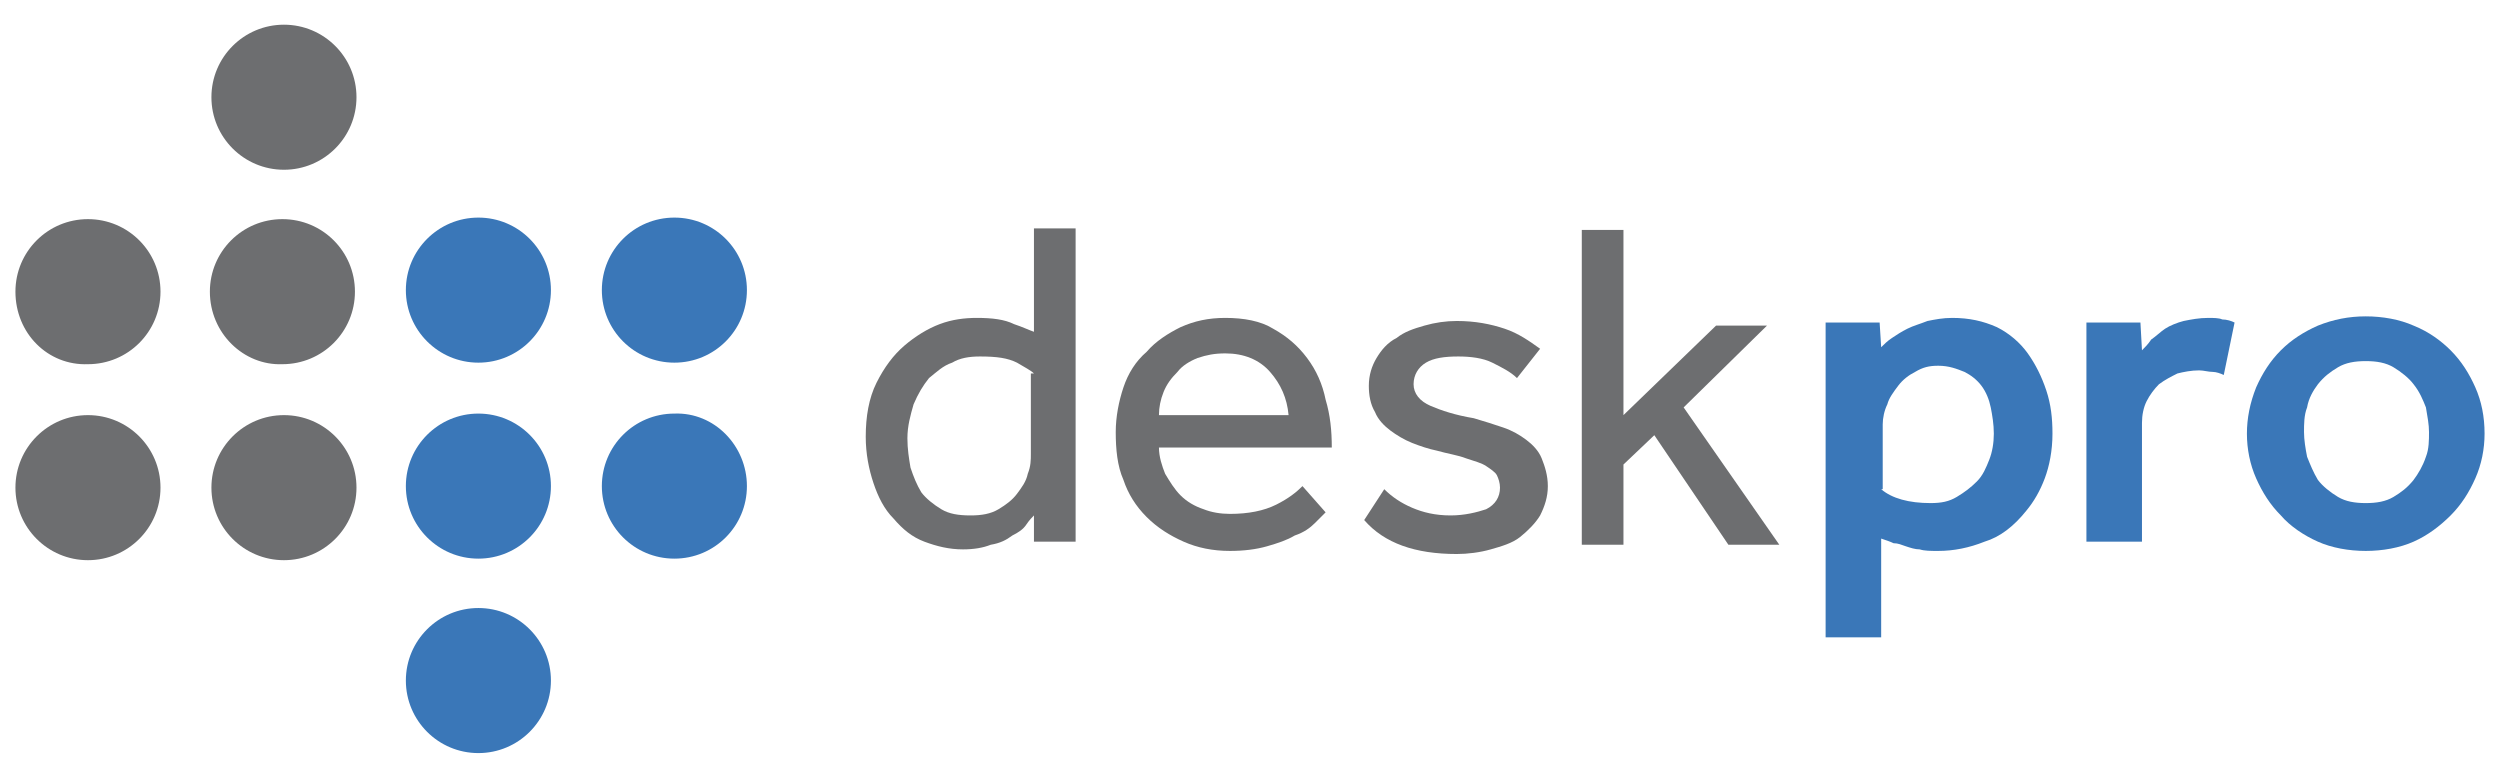
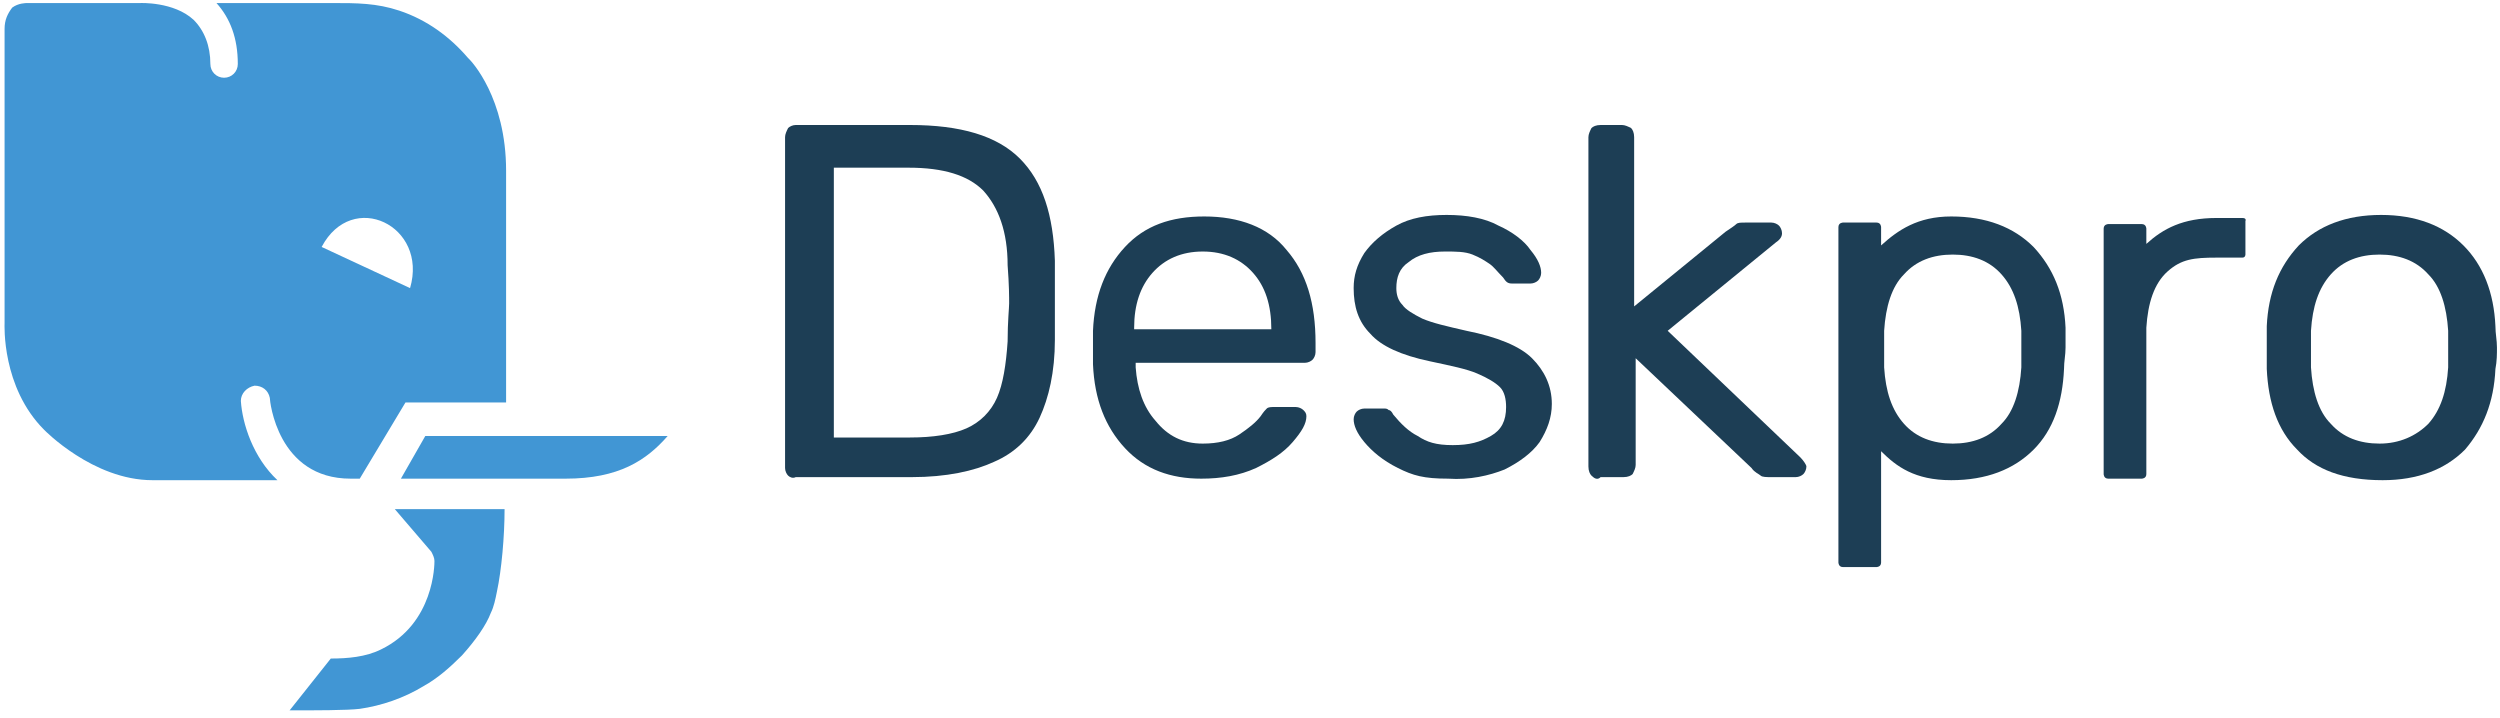
- <svg xmlns="http://www.w3.org/2000/svg" version="1.1" viewBox="0 0 162 50" enable-background="new 0 0 162 50">
+ <svg xmlns="http://www.w3.org/2000/svg" version="1.1" id="Layer_1" x="0px" y="0px" viewBox="0 0 164 47.1" style="enable-background:new 0 0 164 47.1;" xml:space="preserve">
+   <style type="text/css">
+ 	.st0{fill:#4196D4;}
+ 	.st1{fill:#1D3E55;}
+ </style>
  <g>
-     <circle fill="#6d6e70" cx="18.4" cy="6.3" r="4.7" />
-     <path fill="#6d6e70" d="M1,18.9c0-2.6,2.1-4.7,4.7-4.7c2.6,0,4.7,2.1,4.7,4.7c0,2.6-2.1,4.7-4.7,4.7C3.1,23.7,1,21.6,1,18.9z" />
-     <circle fill="#6d6e70" cx="5.7" cy="31.6" r="4.7" />
-     <circle fill="#6d6e70" cx="18.4" cy="31.6" r="4.7" />
-     <path fill="#6d6e70" d="M13.6,18.9c0-2.6,2.1-4.7,4.7-4.7c2.6,0,4.7,2.1,4.7,4.7c0,2.6-2.1,4.7-4.7,4.7C15.8,23.7,13.6,21.6,13.6,18.9   z" />
-     <circle fill="#3a77b8" cx="31" cy="44.1" r="4.7" />
-     <path fill="#3a77b8" d="M48.4,31.5c0,2.6-2.1,4.7-4.7,4.7c-2.6,0-4.7-2.1-4.7-4.7c0-2.6,2.1-4.7,4.7-4.7   C46.3,26.7,48.4,28.9,48.4,31.5z" />
-     <path fill="#3a77b8" d="M48.4,18.8c0,2.6-2.1,4.7-4.7,4.7c-2.6,0-4.7-2.1-4.7-4.7c0-2.6,2.1-4.7,4.7-4.7   C46.3,14.1,48.4,16.2,48.4,18.8z" />
-     <circle fill="#3a77b8" cx="31" cy="18.8" r="4.7" />
-     <circle fill="#3a77b8" cx="31" cy="31.5" r="4.7" />
-     <g>
-       <path fill="#6d6e70" d="M67,33.4c-0.1,0.1-0.3,0.3-0.5,0.6c-0.2,0.3-0.5,0.5-0.9,0.7c-0.4,0.3-0.8,0.5-1.4,0.6    c-0.5,0.2-1.1,0.3-1.8,0.3c-0.9,0-1.7-0.2-2.5-0.5c-0.8-0.3-1.4-0.8-2-1.5c-0.6-0.6-1-1.4-1.3-2.3c-0.3-0.9-0.5-1.9-0.5-3    c0-1.3,0.2-2.5,0.7-3.5c0.5-1,1.1-1.8,1.8-2.4c0.7-0.6,1.5-1.1,2.3-1.4c0.8-0.3,1.6-0.4,2.4-0.4c1,0,1.8,0.1,2.4,0.4    c0.6,0.2,1,0.4,1.3,0.5v-6.7h2.7v17.3c0,0.6,0,1.2,0,1.6c0,0.5,0,0.9,0,1.4h-2.7L67,33.4z M67,24.2c-0.2-0.2-0.6-0.4-1.1-0.7    c-0.6-0.3-1.3-0.4-2.4-0.4c-0.7,0-1.3,0.1-1.8,0.4c-0.6,0.2-1,0.6-1.5,1c-0.4,0.5-0.7,1-1,1.7c-0.2,0.7-0.4,1.4-0.4,2.2    c0,0.7,0.1,1.3,0.2,1.9c0.2,0.6,0.4,1.1,0.7,1.6c0.3,0.4,0.8,0.8,1.3,1.1c0.5,0.3,1.1,0.4,1.9,0.4c0.7,0,1.3-0.1,1.8-0.4    c0.5-0.3,0.9-0.6,1.2-1c0.3-0.4,0.6-0.8,0.7-1.3c0.2-0.5,0.2-0.9,0.2-1.3V24.2z" />
-       <path fill="#6d6e70" d="M85.9,33.2c-0.2,0.2-0.4,0.4-0.7,0.7c-0.3,0.3-0.7,0.6-1.3,0.8c-0.5,0.3-1.1,0.5-1.8,0.7    c-0.7,0.2-1.5,0.3-2.4,0.3c-1.1,0-2.1-0.2-3-0.6c-0.9-0.4-1.7-0.9-2.4-1.6c-0.7-0.7-1.2-1.5-1.5-2.4c-0.4-0.9-0.5-2-0.5-3.1    c0-1,0.2-2,0.5-2.9c0.3-0.9,0.8-1.7,1.5-2.3c0.6-0.7,1.4-1.2,2.2-1.6c0.9-0.4,1.8-0.6,2.9-0.6c1.2,0,2.3,0.2,3.1,0.7    c0.9,0.5,1.6,1.1,2.2,1.9c0.6,0.8,1,1.7,1.2,2.7c0.3,1,0.4,2,0.4,3.1H75.1c0,0.6,0.2,1.2,0.4,1.7c0.3,0.5,0.6,1,1,1.4    c0.4,0.4,0.9,0.7,1.5,0.9c0.5,0.2,1.1,0.3,1.7,0.3c1.2,0,2.2-0.2,3-0.6c0.8-0.4,1.3-0.8,1.7-1.2L85.9,33.2z M83.5,26.9    c-0.1-1.1-0.5-2-1.2-2.8c-0.7-0.8-1.7-1.2-2.9-1.2c-0.7,0-1.2,0.1-1.8,0.3c-0.5,0.2-1,0.5-1.3,0.9c-0.4,0.4-0.7,0.8-0.9,1.3    c-0.2,0.5-0.3,1-0.3,1.5H83.5z" />
-       <path fill="#6d6e70" d="M89.7,31.7c0.5,0.5,1.1,0.9,1.8,1.2c0.7,0.3,1.5,0.5,2.5,0.5c0.9,0,1.7-0.2,2.3-0.4c0.6-0.3,0.9-0.8,0.9-1.4    c0-0.3-0.1-0.6-0.2-0.8c-0.1-0.2-0.4-0.4-0.7-0.6c-0.3-0.2-0.7-0.3-1.3-0.5c-0.5-0.2-1.2-0.3-1.9-0.5c-0.5-0.1-1.1-0.3-1.6-0.5    c-0.5-0.2-1-0.5-1.4-0.8c-0.4-0.3-0.8-0.7-1-1.2c-0.3-0.5-0.4-1.1-0.4-1.7c0-0.7,0.2-1.3,0.5-1.8c0.3-0.5,0.7-1,1.3-1.3    c0.5-0.4,1.1-0.6,1.8-0.8c0.7-0.2,1.4-0.3,2.1-0.3c1.2,0,2.2,0.2,3.1,0.5c0.9,0.3,1.6,0.8,2.3,1.3l-1.5,1.9c-0.4-0.4-1-0.7-1.6-1    c-0.6-0.3-1.4-0.4-2.2-0.4c-0.9,0-1.6,0.1-2.1,0.4c-0.5,0.3-0.8,0.8-0.8,1.4c0,0.6,0.4,1.1,1.1,1.4c0.7,0.3,1.6,0.6,2.8,0.8    c0.7,0.2,1.3,0.4,1.9,0.6c0.6,0.2,1.1,0.5,1.5,0.8c0.4,0.3,0.8,0.7,1,1.2c0.2,0.5,0.4,1.1,0.4,1.8c0,0.7-0.2,1.3-0.5,1.9    c-0.3,0.5-0.8,1-1.3,1.4c-0.5,0.4-1.2,0.6-1.9,0.8c-0.7,0.2-1.5,0.3-2.2,0.3c-2.7,0-4.7-0.7-6-2.2L89.7,31.7z" />
-       <path fill="#6d6e70" d="M102.5,14.9h2.7v12l6-5.8h3.3l-5.4,5.3l6.2,8.9H112l-4.8-7.1l-2,1.9v5.2h-2.7V14.9z" />
-       <path fill="#3a77b8" d="M118.3,20.9h3.5l0.1,1.6c0.2-0.2,0.4-0.4,0.7-0.6c0.3-0.2,0.6-0.4,1-0.6c0.4-0.2,0.8-0.3,1.3-0.5    c0.5-0.1,1-0.2,1.6-0.2c1.1,0,2,0.2,2.9,0.6c0.8,0.4,1.5,1,2,1.7c0.5,0.7,0.9,1.5,1.2,2.4c0.3,0.9,0.4,1.8,0.4,2.8    c0,1.1-0.2,2.1-0.5,2.9c-0.3,0.8-0.7,1.5-1.2,2.1c-0.8,1-1.7,1.7-2.7,2c-1,0.4-2,0.6-3,0.6c-0.5,0-0.9,0-1.2-0.1    c-0.3,0-0.6-0.1-0.9-0.2c-0.3-0.1-0.5-0.2-0.8-0.2c-0.2-0.1-0.5-0.2-0.8-0.3v6.4h-3.6V20.9z M121.9,31.7c0.7,0.6,1.8,0.9,3.2,0.9    c0.7,0,1.2-0.1,1.7-0.4c0.5-0.3,0.9-0.6,1.3-1c0.4-0.4,0.6-0.9,0.8-1.4c0.2-0.5,0.3-1.1,0.3-1.7c0-0.6-0.1-1.2-0.2-1.7    c-0.1-0.5-0.3-1-0.6-1.4c-0.3-0.4-0.7-0.7-1.1-0.9c-0.5-0.2-1-0.4-1.7-0.4c-0.6,0-1,0.1-1.5,0.4c-0.4,0.2-0.8,0.5-1.1,0.9    c-0.3,0.4-0.6,0.8-0.7,1.2c-0.2,0.4-0.3,0.9-0.3,1.3V31.7z" />
-       <path fill="#3a77b8" d="M135.2,20.9h3.5l0.1,1.8c0.2-0.2,0.4-0.4,0.6-0.7c0.3-0.2,0.6-0.5,0.9-0.7c0.3-0.2,0.8-0.4,1.2-0.5    c0.5-0.1,1-0.2,1.6-0.2c0.3,0,0.7,0,0.9,0.1c0.3,0,0.6,0.1,0.8,0.2l-0.7,3.4c-0.2-0.1-0.5-0.2-0.7-0.2c-0.3,0-0.6-0.1-0.9-0.1    c-0.5,0-1,0.1-1.4,0.2c-0.4,0.2-0.8,0.4-1.2,0.7c-0.3,0.3-0.6,0.7-0.8,1.1c-0.2,0.4-0.3,0.9-0.3,1.4v7.7h-3.6V20.9z" />
-       <path fill="#3a77b8" d="M145.6,28.1c0-1,0.2-2,0.6-3c0.4-0.9,0.9-1.7,1.6-2.4c0.7-0.7,1.5-1.2,2.4-1.6c1-0.4,2-0.6,3.1-0.6    c1.1,0,2.2,0.2,3.1,0.6c1,0.4,1.8,1,2.4,1.6c0.7,0.7,1.2,1.5,1.6,2.4c0.4,0.9,0.6,1.9,0.6,3c0,1-0.2,2-0.6,2.9    c-0.4,0.9-0.9,1.7-1.6,2.4c-0.7,0.7-1.5,1.3-2.4,1.7c-0.9,0.4-2,0.6-3.1,0.6c-1.1,0-2.2-0.2-3.1-0.6c-0.9-0.4-1.8-1-2.4-1.7    c-0.7-0.7-1.2-1.5-1.6-2.4C145.8,30.1,145.6,29.1,145.6,28.1z M153.3,32.6c0.7,0,1.3-0.1,1.8-0.4c0.5-0.3,0.9-0.6,1.3-1.1    c0.3-0.4,0.6-0.9,0.8-1.5c0.2-0.5,0.2-1.1,0.2-1.6c0-0.5-0.1-1-0.2-1.6c-0.2-0.5-0.4-1-0.8-1.5c-0.3-0.4-0.8-0.8-1.3-1.1    c-0.5-0.3-1.1-0.4-1.8-0.4c-0.7,0-1.3,0.1-1.8,0.4c-0.5,0.3-0.9,0.6-1.3,1.1c-0.3,0.4-0.6,0.9-0.7,1.5c-0.2,0.5-0.2,1.1-0.2,1.6    c0,0.5,0.1,1.1,0.2,1.6c0.2,0.5,0.4,1,0.7,1.5c0.3,0.4,0.8,0.8,1.3,1.1C152,32.5,152.6,32.6,153.3,32.6z" />
-     </g>
+     <path class="st0" d="M28.3,36.2c0.1,0.2,0.2,0.4,0.2,0.6c0,0.2,0,4.1-3.5,5.8c-1,0.5-2.2,0.6-3.3,0.6L19,46.6c1.6,0,3.8,0,4.6-0.1   c1.4-0.2,2.9-0.7,4.2-1.5c0.9-0.5,1.7-1.2,2.5-2c0.9-1,1.6-2,1.9-2.8c0.2-0.4,0.3-0.9,0.4-1.4c0.3-1.4,0.5-3.6,0.5-5.4h-7.2   L28.3,36.2z" />
+     <path class="st0" d="M27.9,28.6l-1.6,2.8l10.8,0c3.5,0,5.3-1.2,6.7-2.8L27.9,28.6z" />
+     <path class="st0" d="M16.7,25.3c0.5,0,0.9,0.3,1,0.8c0,0.2,0.5,5.3,5.3,5.3h0.6l3-5h6.6V11.2c0-4.8-2.3-7.2-2.4-7.3l-0.1-0.1   c-1.2-1.4-2.7-2.5-4.5-3.1c-1.5-0.5-2.8-0.5-4.4-0.5l-7.6,0c0.9,1,1.4,2.3,1.4,4c0,0.5-0.4,0.9-0.9,0.9s-0.9-0.4-0.9-0.9   c0-1.2-0.4-2.2-1.1-2.9c-1.3-1.2-3.5-1.1-3.5-1.1c0,0,0,0,0,0l-7.4,0c-0.1,0-0.6,0-1,0.3C0.5,0.9,0.3,1.3,0.3,1.9v19.3   c0,0.1-0.2,4.2,2.6,7c0,0,3.2,3.3,7.1,3.3h8.2c-1.6-1.5-2.3-3.7-2.4-5.2C15.8,25.8,16.2,25.4,16.7,25.3z M26.9,18.9l-5.8-2.7   C23.1,12.4,28.1,14.8,26.9,18.9z" />
  </g>
+   <path class="st1" d="M51.7,31.2c-0.1-0.1-0.2-0.3-0.2-0.5V9c0-0.2,0.1-0.4,0.2-0.6c0.1-0.1,0.3-0.2,0.5-0.2h7.5  c3.3,0,5.7,0.7,7.2,2.2c1.5,1.5,2.2,3.7,2.3,6.7c0,0.6,0,1.5,0,2.6c0,1.1,0,2,0,2.6c0,2.1-0.4,3.8-1,5.1c-0.6,1.3-1.6,2.3-3,2.9  c-1.3,0.6-3.1,1-5.4,1h-7.6C52,31.4,51.8,31.3,51.7,31.2z M59.7,28.7c1.5,0,2.8-0.2,3.7-0.6c0.9-0.4,1.6-1.1,2-2  c0.4-0.9,0.6-2.2,0.7-3.7c0-1.3,0.1-2.2,0.1-2.5c0-0.4,0-1.2-0.1-2.5c0-2.2-0.6-3.8-1.6-4.9c-1-1-2.6-1.5-4.9-1.5h-4.9v17.7H59.7z" />
+   <path class="st1" d="M73.8,29.4c-1.3-1.4-2-3.2-2.1-5.5l0-1.1l0-1.1c0.1-2.3,0.8-4.1,2.1-5.5c1.3-1.4,3-2,5.2-2  c2.3,0,4.2,0.7,5.4,2.2c1.3,1.5,1.9,3.5,1.9,6.1v0.6c0,0.2-0.1,0.4-0.2,0.5c-0.1,0.1-0.3,0.2-0.5,0.2H74.5v0.3  c0.1,1.4,0.5,2.6,1.3,3.5c0.8,1,1.8,1.5,3.1,1.5c1,0,1.8-0.2,2.4-0.6c0.6-0.4,1.1-0.8,1.4-1.2c0.2-0.3,0.3-0.4,0.4-0.5  c0.1-0.1,0.3-0.1,0.5-0.1h1.4c0.2,0,0.4,0.1,0.5,0.2c0.1,0.1,0.2,0.2,0.2,0.4c0,0.5-0.3,1-0.9,1.7c-0.6,0.7-1.4,1.2-2.4,1.7  c-1.1,0.5-2.3,0.7-3.6,0.7C76.8,31.4,75.1,30.8,73.8,29.4z M83.4,21.6L83.4,21.6c0-1.6-0.4-2.8-1.2-3.7c-0.8-0.9-1.9-1.4-3.3-1.4  c-1.4,0-2.5,0.5-3.3,1.4c-0.8,0.9-1.2,2.1-1.2,3.6v0.1H83.4z" />
+   <path class="st1" d="M91.7,30.7c-1-0.5-1.7-1.1-2.2-1.7c-0.5-0.6-0.7-1.1-0.7-1.5c0-0.2,0.1-0.4,0.2-0.5c0.1-0.1,0.3-0.2,0.5-0.2  h1.3c0.1,0,0.2,0,0.3,0.1c0.1,0,0.2,0.1,0.3,0.3c0.5,0.6,1,1.1,1.6,1.4c0.6,0.4,1.2,0.6,2.3,0.6c1.1,0,1.8-0.2,2.5-0.6  c0.7-0.4,1-1,1-1.9c0-0.5-0.1-1-0.4-1.3c-0.3-0.3-0.8-0.6-1.5-0.9c-0.7-0.3-1.7-0.5-3.1-0.8c-1.9-0.4-3.2-1-3.9-1.8  c-0.8-0.8-1.1-1.8-1.1-3c0-0.8,0.2-1.5,0.7-2.3c0.5-0.7,1.2-1.3,2.1-1.8c0.9-0.5,2-0.7,3.3-0.7c1.3,0,2.5,0.2,3.4,0.7  c0.9,0.4,1.7,1,2.1,1.6c0.5,0.6,0.7,1.1,0.7,1.5c0,0.2-0.1,0.4-0.2,0.5c-0.1,0.1-0.3,0.2-0.5,0.2h-1.2c-0.3,0-0.4-0.1-0.6-0.4  c-0.4-0.4-0.6-0.7-0.9-0.9c-0.3-0.2-0.6-0.4-1.1-0.6c-0.5-0.2-1.1-0.2-1.8-0.2c-1,0-1.8,0.2-2.4,0.7c-0.6,0.4-0.8,1-0.8,1.7  c0,0.4,0.1,0.8,0.4,1.1c0.2,0.3,0.7,0.6,1.3,0.9c0.7,0.3,1.6,0.5,2.9,0.8c2,0.4,3.5,1,4.3,1.8c0.8,0.8,1.3,1.8,1.3,3  c0,0.9-0.3,1.7-0.8,2.5c-0.5,0.7-1.3,1.3-2.3,1.8c-1,0.4-2.3,0.7-3.7,0.6C93.4,31.4,92.7,31.2,91.7,30.7z" />
+   <path class="st1" d="M104.4,31.2c-0.1-0.1-0.2-0.3-0.2-0.6V9c0-0.2,0.1-0.4,0.2-0.6c0.1-0.1,0.3-0.2,0.6-0.2h1.4  c0.2,0,0.4,0.1,0.6,0.2c0.1,0.1,0.2,0.3,0.2,0.6v11.1l6-4.9c0.3-0.2,0.6-0.4,0.7-0.5c0.1-0.1,0.3-0.1,0.6-0.1h1.7  c0.2,0,0.4,0.1,0.5,0.2c0.1,0.1,0.2,0.3,0.2,0.5c0,0.2-0.1,0.4-0.4,0.6l-7.1,5.8l8.7,8.3c0.2,0.2,0.4,0.5,0.4,0.6  c0,0.2-0.1,0.4-0.2,0.5s-0.3,0.2-0.5,0.2h-1.6c-0.3,0-0.6,0-0.7-0.1c-0.1-0.1-0.4-0.2-0.6-0.5l-7.6-7.2v7c0,0.2-0.1,0.4-0.2,0.6  c-0.1,0.1-0.3,0.2-0.6,0.2H105C104.8,31.5,104.6,31.4,104.4,31.2z" />
+   <path class="st1" d="M150.7,29.5c-1.3-1.3-1.9-3.1-2-5.3l0-1.4l0-1.4c0.1-2.2,0.8-3.9,2.1-5.3c1.3-1.3,3.1-2,5.4-2s4.1,0.7,5.4,2  c1.3,1.3,2,3.1,2.1,5.3c0,0.5,0.1,0.9,0.1,1.4c0,0.4,0,0.9-0.1,1.4c-0.1,2.2-0.8,3.9-2,5.3c-1.3,1.3-3.1,2-5.4,2  C153.7,31.5,151.9,30.8,150.7,29.5z M159.3,27.8c0.8-0.9,1.2-2.1,1.3-3.7c0-0.2,0-0.6,0-1.2c0-0.6,0-1,0-1.2  c-0.1-1.6-0.5-2.9-1.3-3.7c-0.8-0.9-1.9-1.3-3.2-1.3s-2.4,0.4-3.2,1.3c-0.8,0.9-1.2,2.1-1.3,3.7l0,1.2l0,1.2  c0.1,1.6,0.5,2.9,1.3,3.7c0.8,0.9,1.9,1.3,3.2,1.3S158.5,28.6,159.3,27.8z" />
+   <path class="st1" d="M147.1,14.3c-0.5,0-1.1,0-1.7,0c-2.2,0-3.5,0.7-4.6,1.7l0,0l0-1c0,0,0-0.3-0.3-0.3l-2.2,0c0,0-0.3,0-0.3,0.3  l0,16.1c0,0,0,0.3,0.3,0.3h0.8l1.4,0c0,0,0.3,0,0.3-0.3l0-9.6c0.1-1.6,0.5-2.9,1.4-3.7c0.9-0.8,1.7-0.9,3.2-0.9c0.6,0,1.1,0,1.7,0  c0.2,0,0.2-0.2,0.2-0.2l0-2.2C147.3,14.5,147.4,14.3,147.1,14.3z M140.8,21.6L140.8,21.6L140.8,21.6L140.8,21.6z" />
+   <path class="st1" d="M135.5,21.5c-0.1-2.2-0.8-3.9-2.1-5.3c-1.3-1.3-3.1-2-5.4-2c-2.2,0-3.5,0.9-4.6,1.9l0-1.2c0,0,0-0.3-0.3-0.3  l-2.2,0c0,0-0.3,0-0.3,0.3l0,22c0,0,0,0.3,0.3,0.3h0.8l1.4,0c0,0,0.3,0,0.3-0.3l0-7.3c1,1,2.2,1.9,4.6,1.9c2.3,0,4.1-0.7,5.4-2  c1.3-1.3,1.9-3.1,2-5.3c0-0.5,0.1-0.9,0.1-1.4C135.5,22.5,135.5,22,135.5,21.5z M132.6,24.1c-0.1,1.6-0.5,2.9-1.3,3.7  c-0.8,0.9-1.9,1.3-3.2,1.3s-2.4-0.4-3.2-1.3c-0.8-0.9-1.2-2.1-1.3-3.7l0-1.2l0-1.2c0.1-1.6,0.5-2.9,1.3-3.7c0.8-0.9,1.9-1.3,3.2-1.3  s2.4,0.4,3.2,1.3c0.8,0.9,1.2,2.1,1.3,3.7c0,0.2,0,0.6,0,1.2C132.6,23.5,132.6,23.9,132.6,24.1z" />
</svg>
